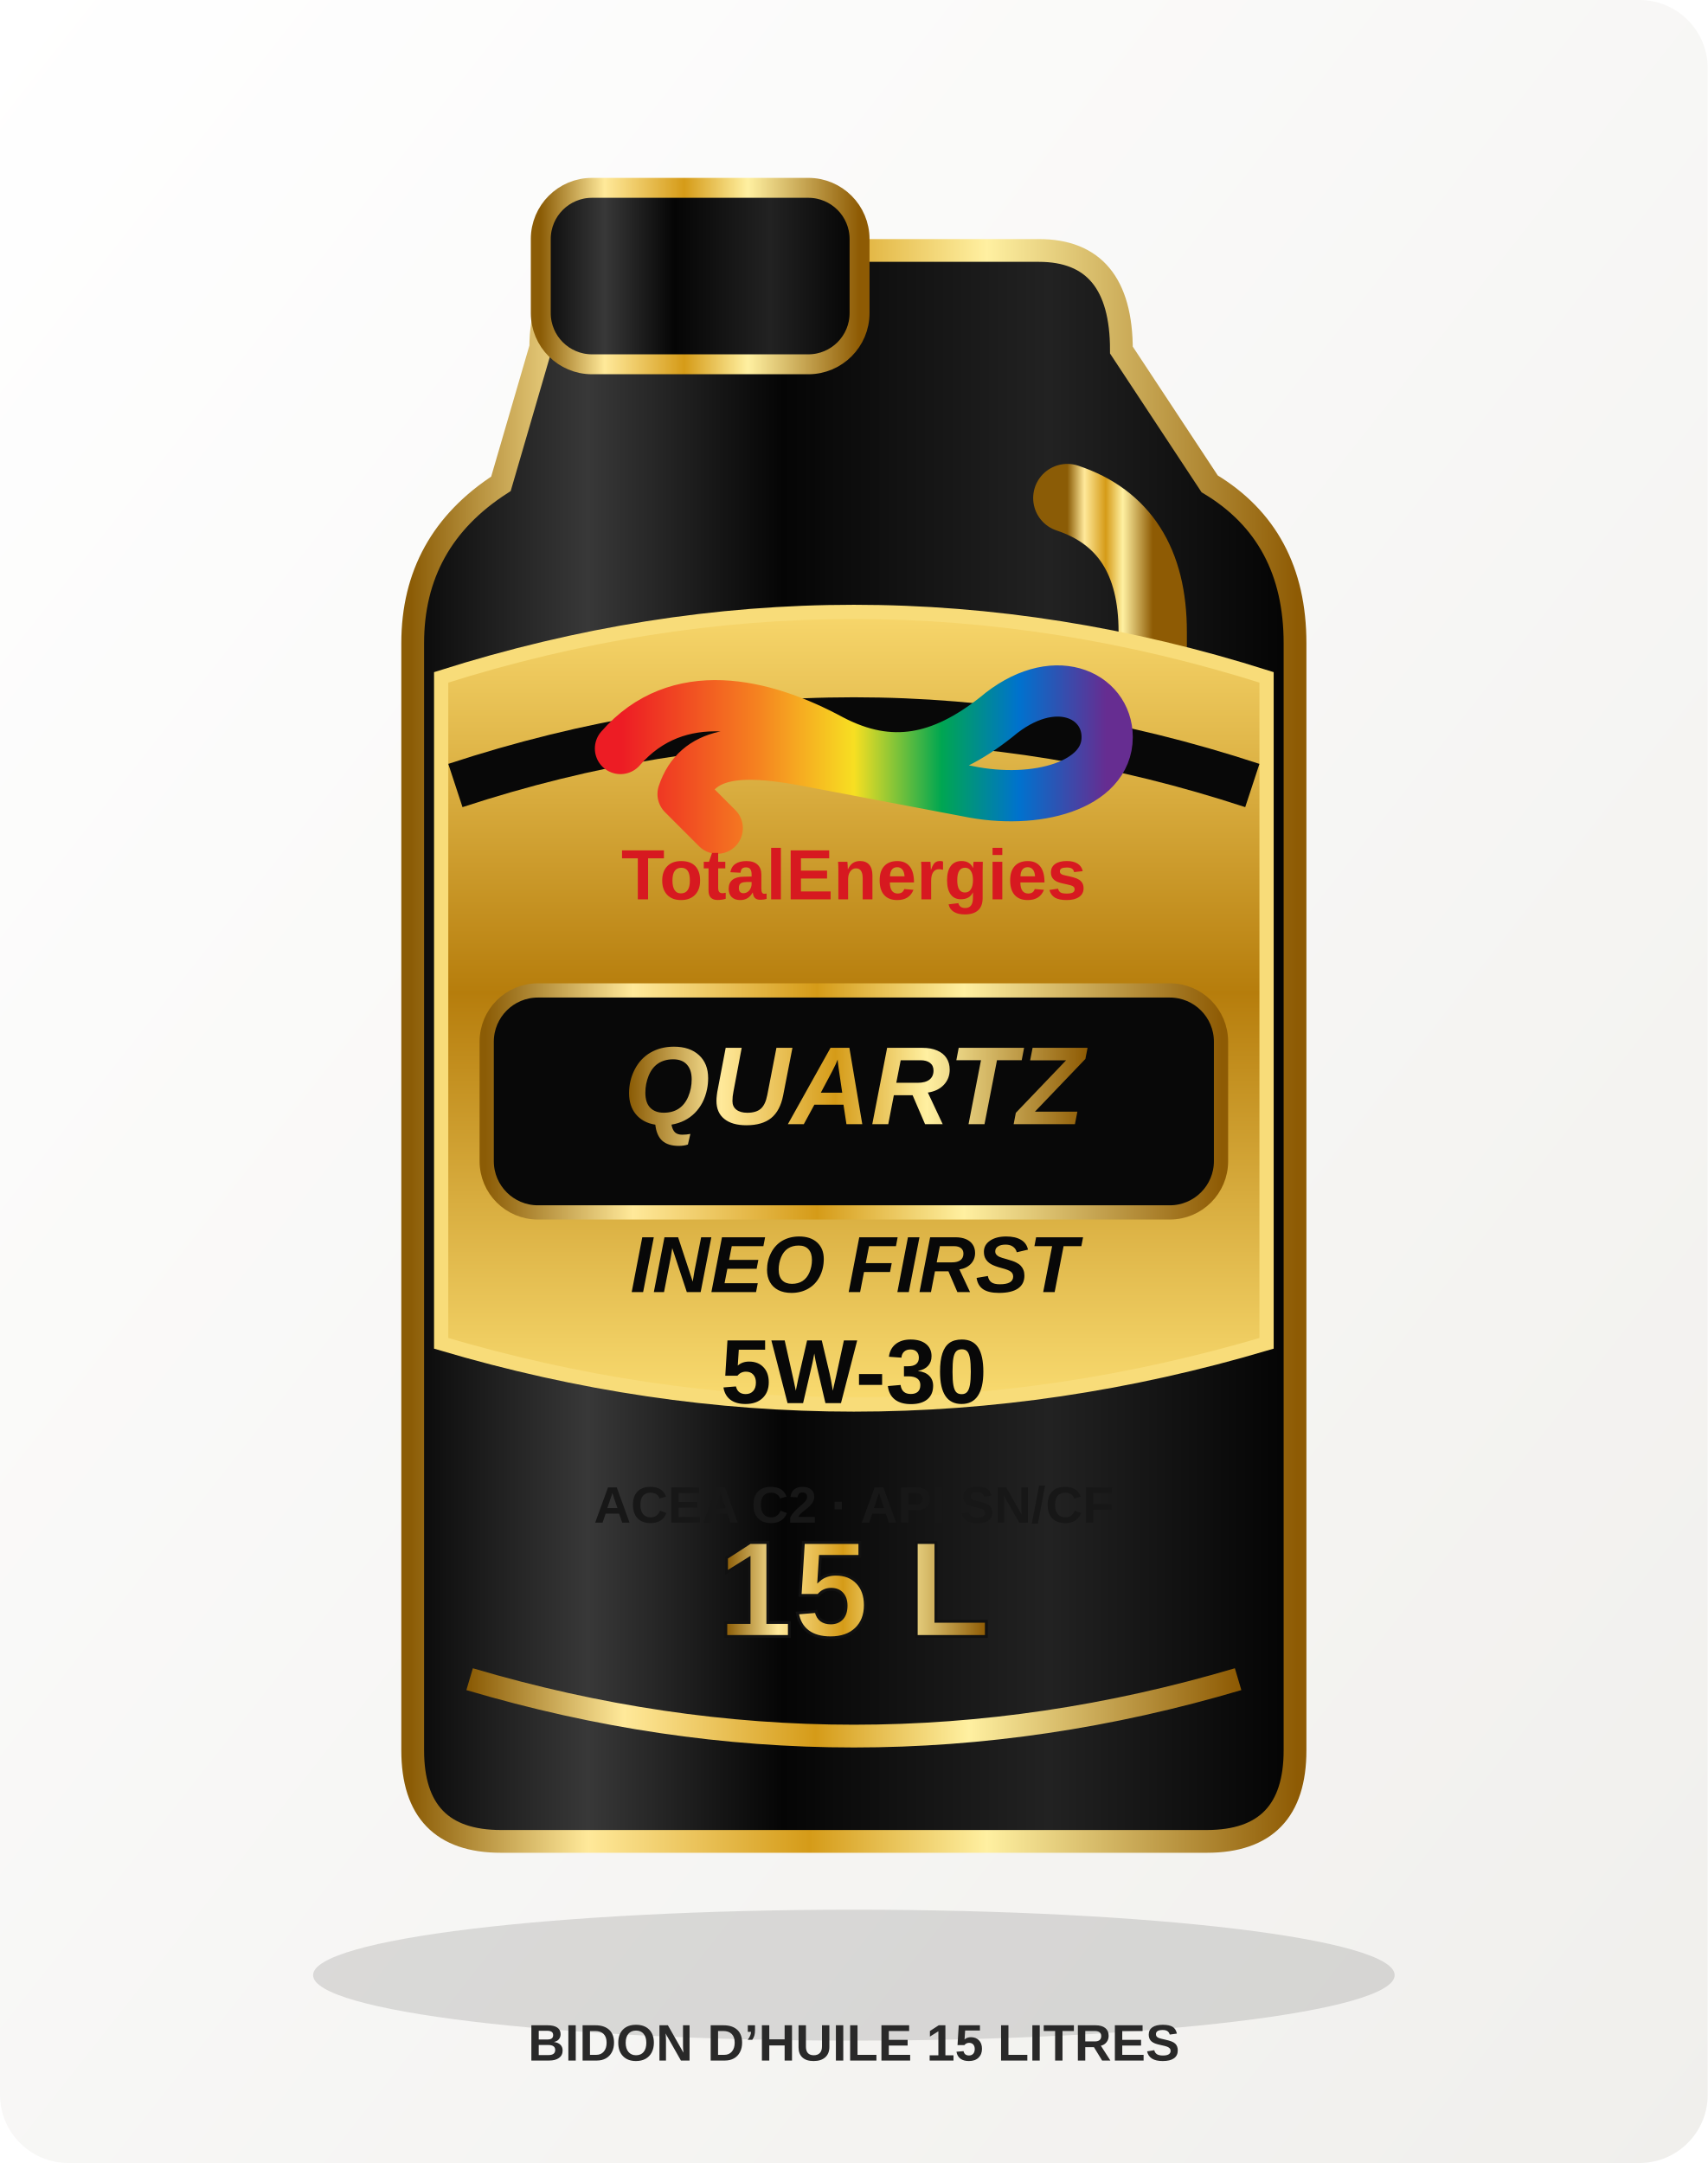
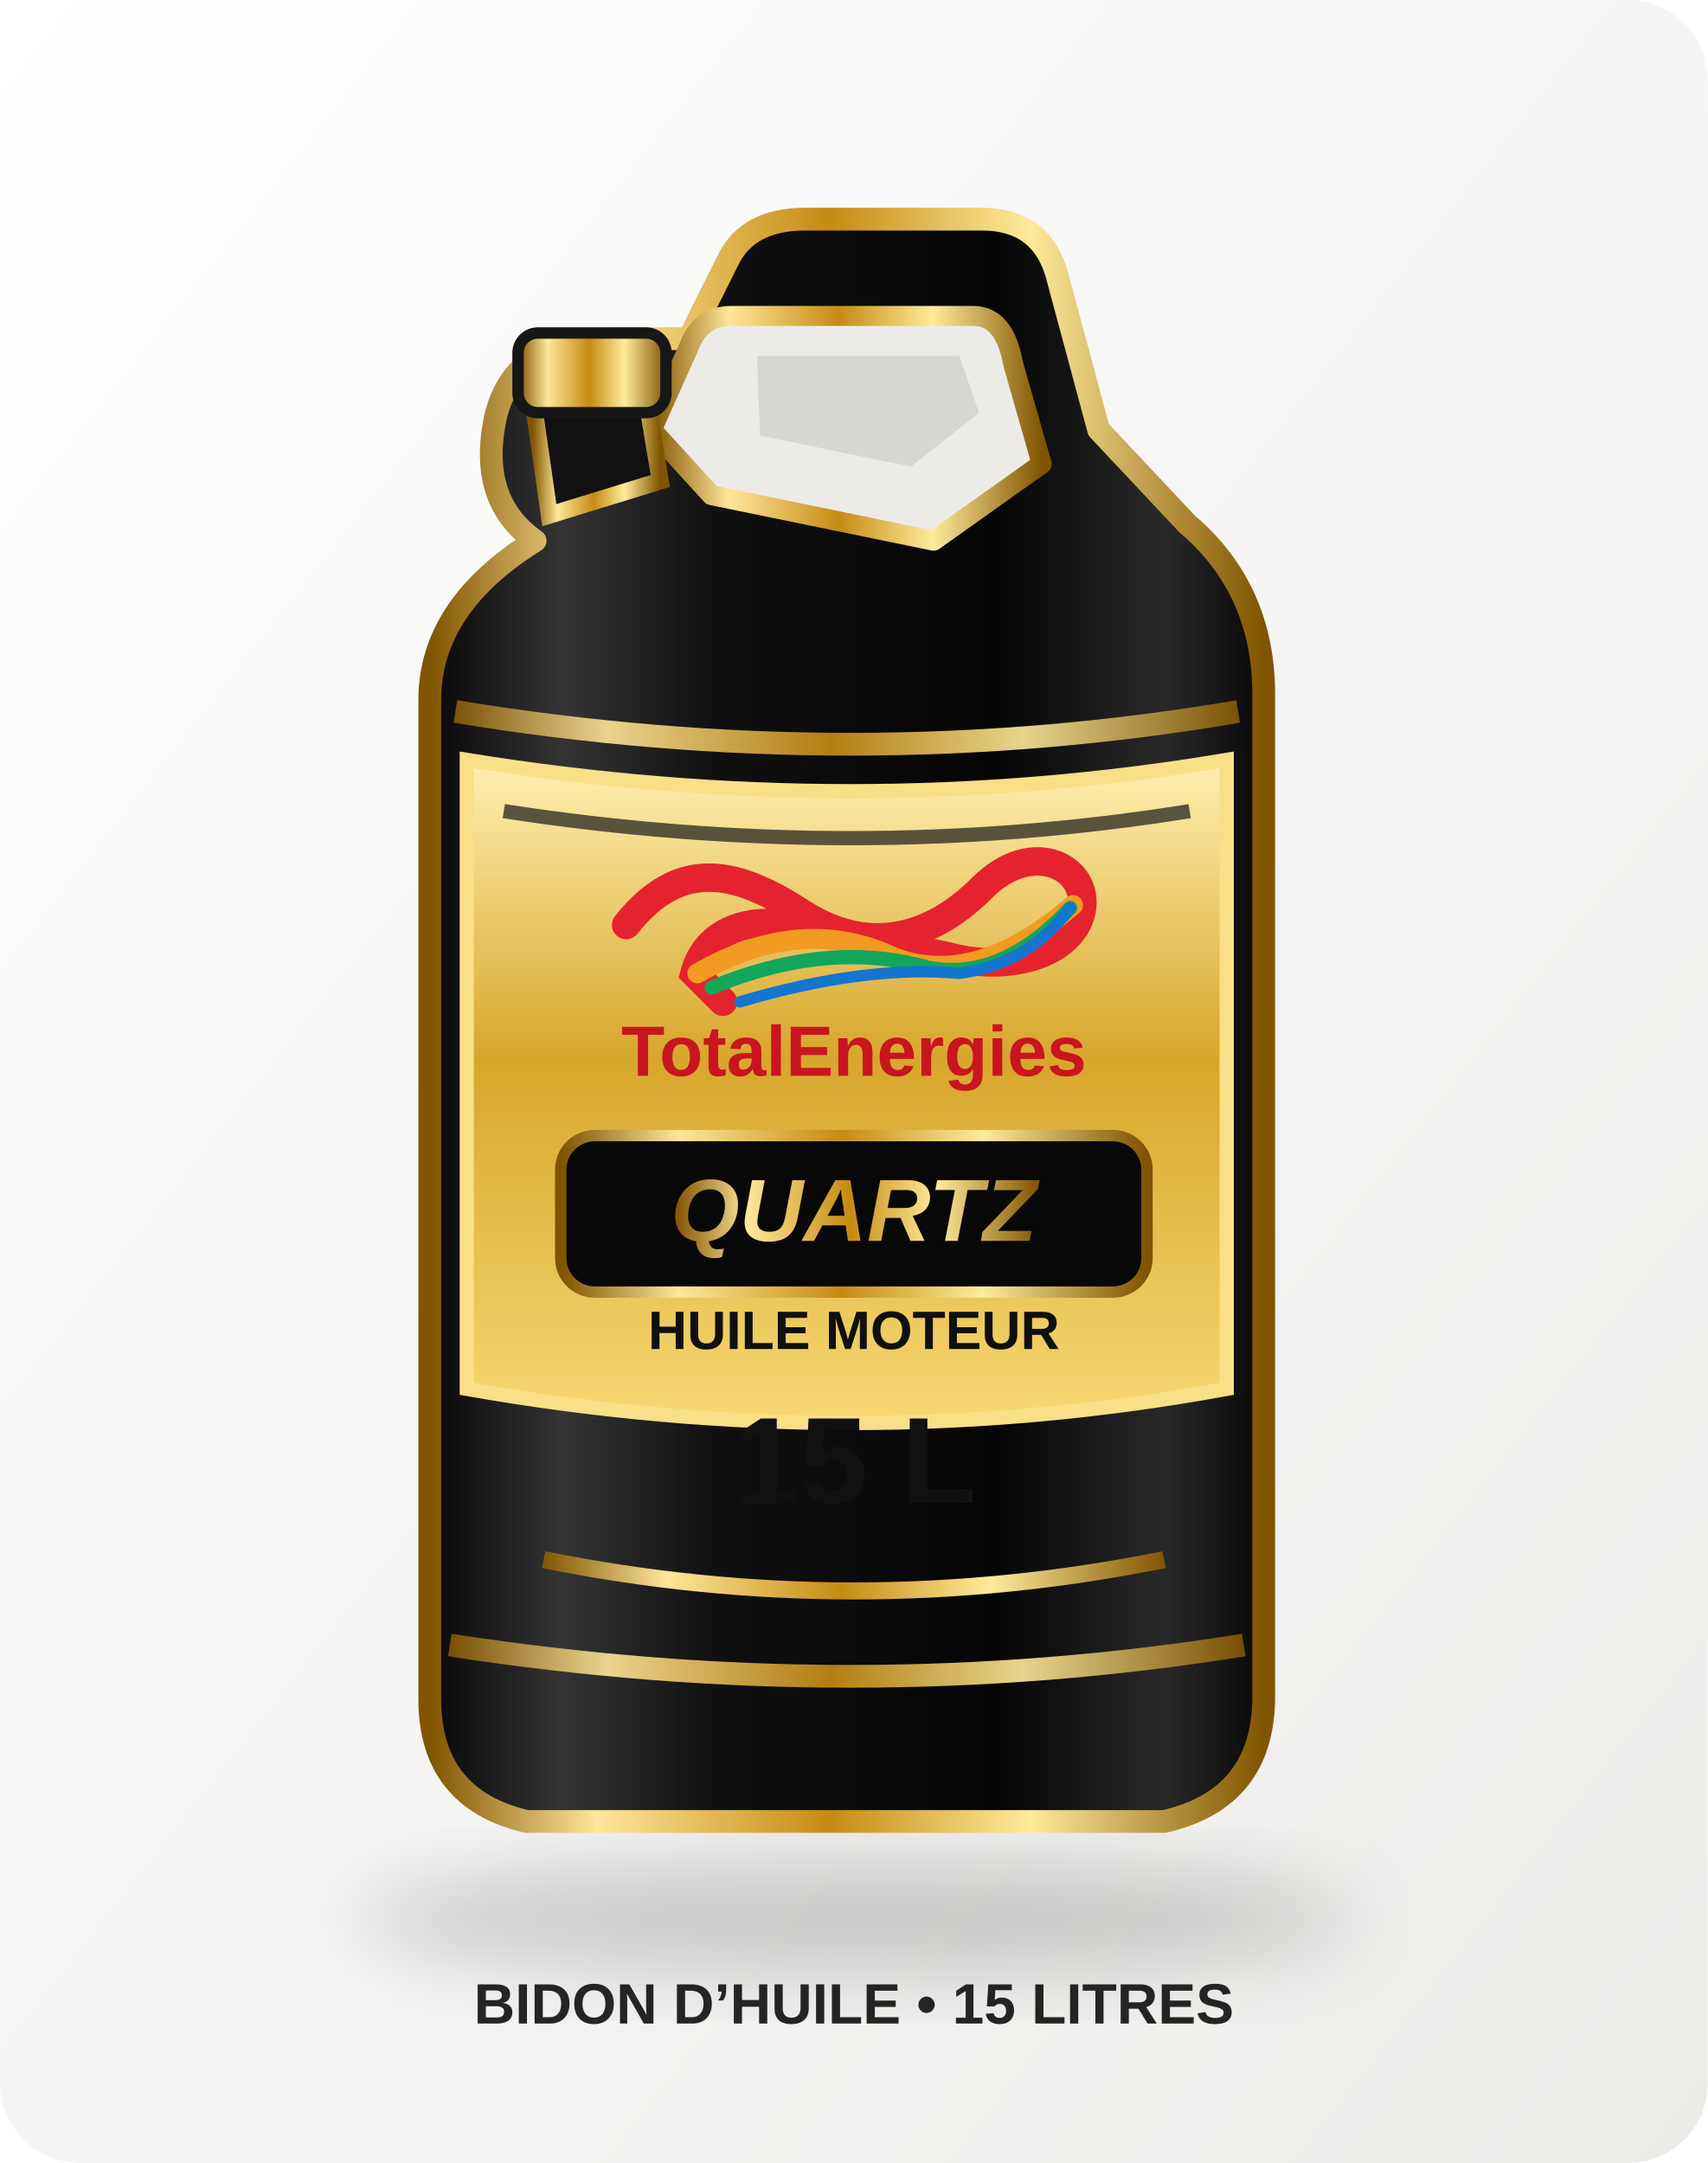
- <svg xmlns="http://www.w3.org/2000/svg" viewBox="0 0 600 760" role="img" aria-label="Bidon d’huile 15 litres">
+ <svg xmlns="http://www.w3.org/2000/svg" viewBox="0 0 600 760" role="img" aria-label="Bidon noir et or d’huile 15 litres">
  <defs>
    <linearGradient id="bg" x1="0" y1="0" x2="1" y2="1">
      <stop stop-color="#fff" />
-       <stop offset="1" stop-color="#f0efec" />
+       <stop offset="1" stop-color="#ecebe8" />
    </linearGradient>
-     <linearGradient id="black" x1="0" y1="0" x2="1" y2="0">
-       <stop stop-color="#090909" />
-       <stop offset=".2" stop-color="#383838" />
-       <stop offset=".42" stop-color="#050505" />
-       <stop offset=".72" stop-color="#222" />
-       <stop offset="1" stop-color="#030303" />
+     <linearGradient id="body" x1="0" y1="0" x2="1" y2="0">
+       <stop stop-color="#080808" />
+       <stop offset=".16" stop-color="#343434" />
+       <stop offset=".34" stop-color="#101010" />
+       <stop offset=".68" stop-color="#050505" />
+       <stop offset=".88" stop-color="#292929" />
+       <stop offset="1" stop-color="#080808" />
    </linearGradient>
    <linearGradient id="gold" x1="0" y1="0" x2="1" y2="0">
-       <stop stop-color="#8b5c06" />
-       <stop offset=".2" stop-color="#ffe99a" />
-       <stop offset=".45" stop-color="#d59b18" />
-       <stop offset=".65" stop-color="#fff0a1" />
-       <stop offset="1" stop-color="#8e5b04" />
+       <stop stop-color="#805400" />
+       <stop offset=".2" stop-color="#ffe69a" />
+       <stop offset=".48" stop-color="#c58b12" />
+       <stop offset=".72" stop-color="#ffeb9b" />
+       <stop offset="1" stop-color="#805400" />
    </linearGradient>
    <linearGradient id="label" x1="0" y1="0" x2="0" y2="1">
-       <stop stop-color="#f7d66b" />
-       <stop offset=".48" stop-color="#b67d0c" />
-       <stop offset="1" stop-color="#f9db70" />
+       <stop stop-color="#fff0b0" />
+       <stop offset=".45" stop-color="#d7a62c" />
+       <stop offset="1" stop-color="#f6d873" />
    </linearGradient>
+     <filter id="shadow" x="-30%" y="-30%" width="160%" height="170%">
+       <feGaussianBlur stdDeviation="13" />
+     </filter>
  </defs>
-   <rect width="600" height="760" rx="24" fill="url(#bg)" />
-   <ellipse cx="300" cy="694" rx="190" ry="23" fill="#000" opacity=".12" />
-   <path d="M190 122 Q190 88 228 88 H365 Q394 88 394 123 L425 170 Q455 188 455 226 V615 Q455 647 424 647 H176 Q145 647 145 615 V226 Q145 190 176 170 Z" fill="url(#black)" stroke="url(#gold)" stroke-width="8" />
-   <rect x="190" y="66" width="112" height="62" rx="18" fill="url(#black)" stroke="url(#gold)" stroke-width="7" />
-   <path d="M375 175 Q405 185 405 222 V420 Q405 450 380 455" fill="none" stroke="url(#gold)" stroke-width="24" stroke-linecap="round" />
-   <path d="M155 238 Q300 192 445 238 L445 472 Q300 515 155 472 Z" fill="url(#label)" stroke="#f8dc79" stroke-width="5" />
-   <path d="M160 276 Q300 230 440 276" fill="none" stroke="#080808" stroke-width="16" />
-   <defs>
-     <linearGradient id="brandRainbow" x1="0" y1="0" x2="1" y2="0">
-       <stop stop-color="#ed1c24" />
-       <stop offset=".28" stop-color="#f58220" />
-       <stop offset=".48" stop-color="#f7df22" />
-       <stop offset=".66" stop-color="#00a651" />
-       <stop offset=".82" stop-color="#0072ce" />
-       <stop offset="1" stop-color="#662d91" />
-     </linearGradient>
-   </defs>
-   <path d="M218 263 C238 240 268 247 292 260 C313 271 331 267 350 252 C370 235 389 244 389 259 C389 276 364 283 340 278 L282 267 C260 263 245 264 240 279 L252 291" fill="none" stroke="url(#brandRainbow)" stroke-width="18" stroke-linecap="round" stroke-linejoin="round" />
-   <text x="300" y="316" font-family="Arial,sans-serif" font-size="25" font-weight="800" text-anchor="middle" fill="#d71920">TotalEnergies</text>
-   <rect x="171" y="348" width="258" height="78" rx="18" fill="#080808" stroke="url(#gold)" stroke-width="5" />
-   <text x="300" y="395" font-family="Arial,sans-serif" font-size="39" font-style="italic" font-weight="900" text-anchor="middle" fill="url(#gold)">QUARTZ</text>
-   <text x="300" y="454" font-family="Arial,sans-serif" font-size="28" font-style="italic" font-weight="800" text-anchor="middle" fill="#080808">INEO FIRST</text>
-   <text x="300" y="493" font-family="Arial,sans-serif" font-size="32" font-weight="900" text-anchor="middle" fill="#080808">5W-30</text>
-   <text x="300" y="535" font-family="Arial,sans-serif" font-size="18" font-weight="700" text-anchor="middle" fill="#171717">ACEA C2 · API SN/CF</text>
-   <text x="300" y="575" font-family="Arial,sans-serif" font-size="48" font-weight="900" text-anchor="middle" fill="url(#gold)" stroke="#111" stroke-width="1">15 L</text>
-   <path d="M165 590 Q300 630 435 590" stroke="url(#gold)" stroke-width="8" fill="none" />
-   <text x="300" y="724" font-family="Arial,sans-serif" font-size="18" font-weight="700" text-anchor="middle" fill="#292929">BIDON D’HUILE 15 LITRES</text>
+   <rect width="600" height="760" rx="28" fill="url(#bg)" />
+   <ellipse cx="300" cy="674" rx="175" ry="20" fill="#000" opacity=".17" filter="url(#shadow)" />
+   <path d="M188 190 Q168 176 174 147 Q180 120 213 119 L242 119 L256 91 Q263 77 283 77 L345 77 Q367 77 372 99 L386 151 L417 184 Q444 207 444 244 L444 596 Q444 632 409 640 L185 640 Q151 632 151 597 L151 246 Q151 213 188 190Z" fill="url(#body)" stroke="url(#gold)" stroke-width="8" stroke-linejoin="round" />
+   <path d="M257 111 L342 111 Q353 111 356 128 L366 163 L328 190 L250 174 L229 151 L242 122 Q246 111 257 111Z" fill="#ecebe8" stroke="url(#gold)" stroke-width="7" stroke-linejoin="round" />
+   <path d="M266 125 L337 125 L344 145 L320 164 L267 153Z" fill="#c5c4c0" opacity=".55" />
+   <path d="M187 139 L227 139 L232 169 L193 181Z" fill="#111" stroke="url(#gold)" stroke-width="6" />
+   <rect x="182" y="117" width="52" height="28" rx="7" fill="url(#gold)" stroke="#171717" stroke-width="4" />
+   <path d="M160 250 Q300 273 435 250 M158 578 Q300 600 437 578" fill="none" stroke="url(#gold)" stroke-width="8" opacity=".9" />
+   <path d="M164 267 Q300 289 431 267 L431 488 Q300 512 164 488Z" fill="url(#label)" stroke="#f9df87" stroke-width="5" />
+   <path d="M177 285 Q300 304 418 285" fill="none" stroke="#171717" stroke-width="5" opacity=".7" />
+   <path d="M220 325 C239 301 259 306 282 321 C304 335 326 331 345 312 C363 294 383 305 380 320 C377 335 355 342 333 336 L284 326 C263 321 248 327 244 342 L254 352" fill="none" stroke="#e5232e" stroke-width="10" stroke-linecap="round" />
+   <path d="M245 342 Q280 322 311 335 Q341 349 377 318" fill="none" stroke="#f39a22" stroke-width="7" stroke-linecap="round" />
+   <path d="M250 347 Q291 330 326 340 Q352 345 376 319" fill="none" stroke="#12a65a" stroke-width="5" stroke-linecap="round" />
+   <path d="M260 352 Q304 339 337 342 Q361 339 376 319" fill="none" stroke="#1476cf" stroke-width="4" stroke-linecap="round" />
+   <text x="300" y="378" font-family="Arial,sans-serif" font-size="25" font-weight="900" text-anchor="middle" fill="#c91520">TotalEnergies</text>
+   <rect x="197" y="399" width="206" height="55" rx="12" fill="#080808" stroke="url(#gold)" stroke-width="4" />
+   <text x="300" y="436" font-family="Arial,sans-serif" font-size="31" font-style="italic" font-weight="900" text-anchor="middle" fill="url(#gold)">QUARTZ</text>
+   <text x="300" y="474" font-family="Arial,sans-serif" font-size="19" font-weight="800" text-anchor="middle" fill="#101010">HUILE MOTEUR</text>
+   <text x="300" y="528" font-family="Arial,sans-serif" font-size="43" font-weight="900" text-anchor="middle" fill="#111">15 L</text>
+   <path d="M191 548 Q300 570 409 548" fill="none" stroke="url(#gold)" stroke-width="6" />
+   <text x="300" y="711" font-family="Arial,sans-serif" font-size="20" font-weight="800" text-anchor="middle" fill="#242424">BIDON D’HUILE • 15 LITRES</text>
</svg>
